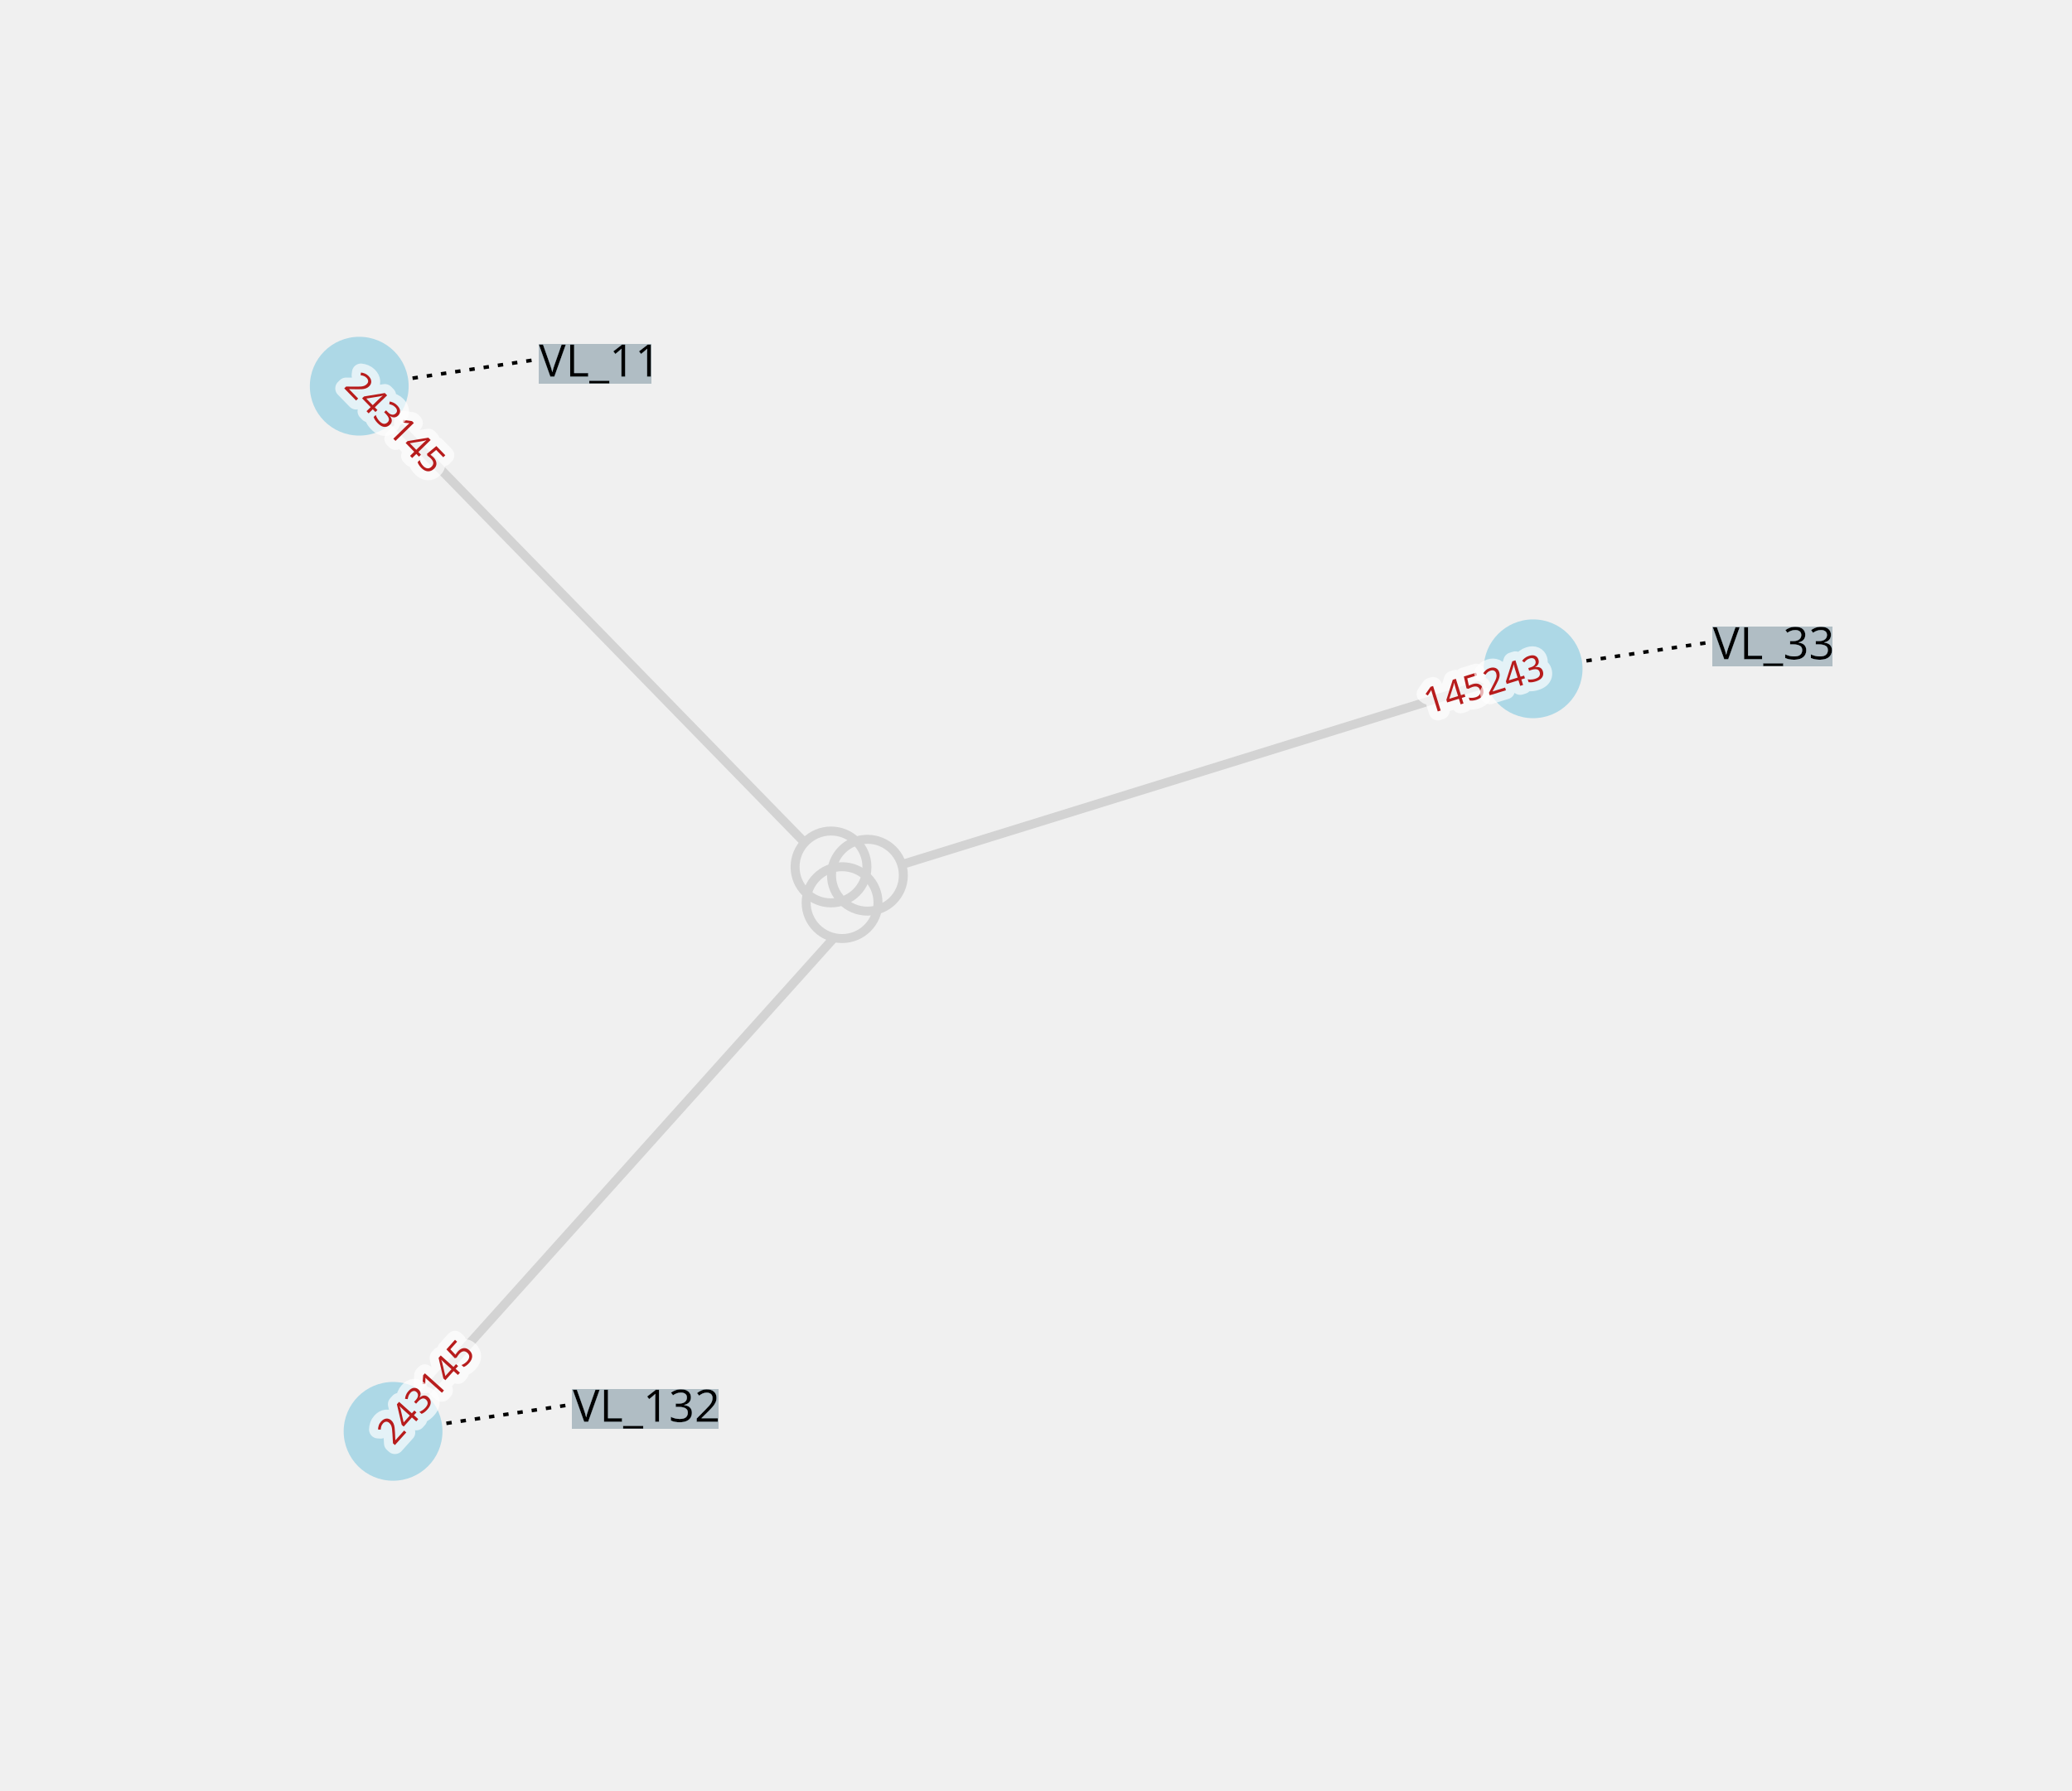
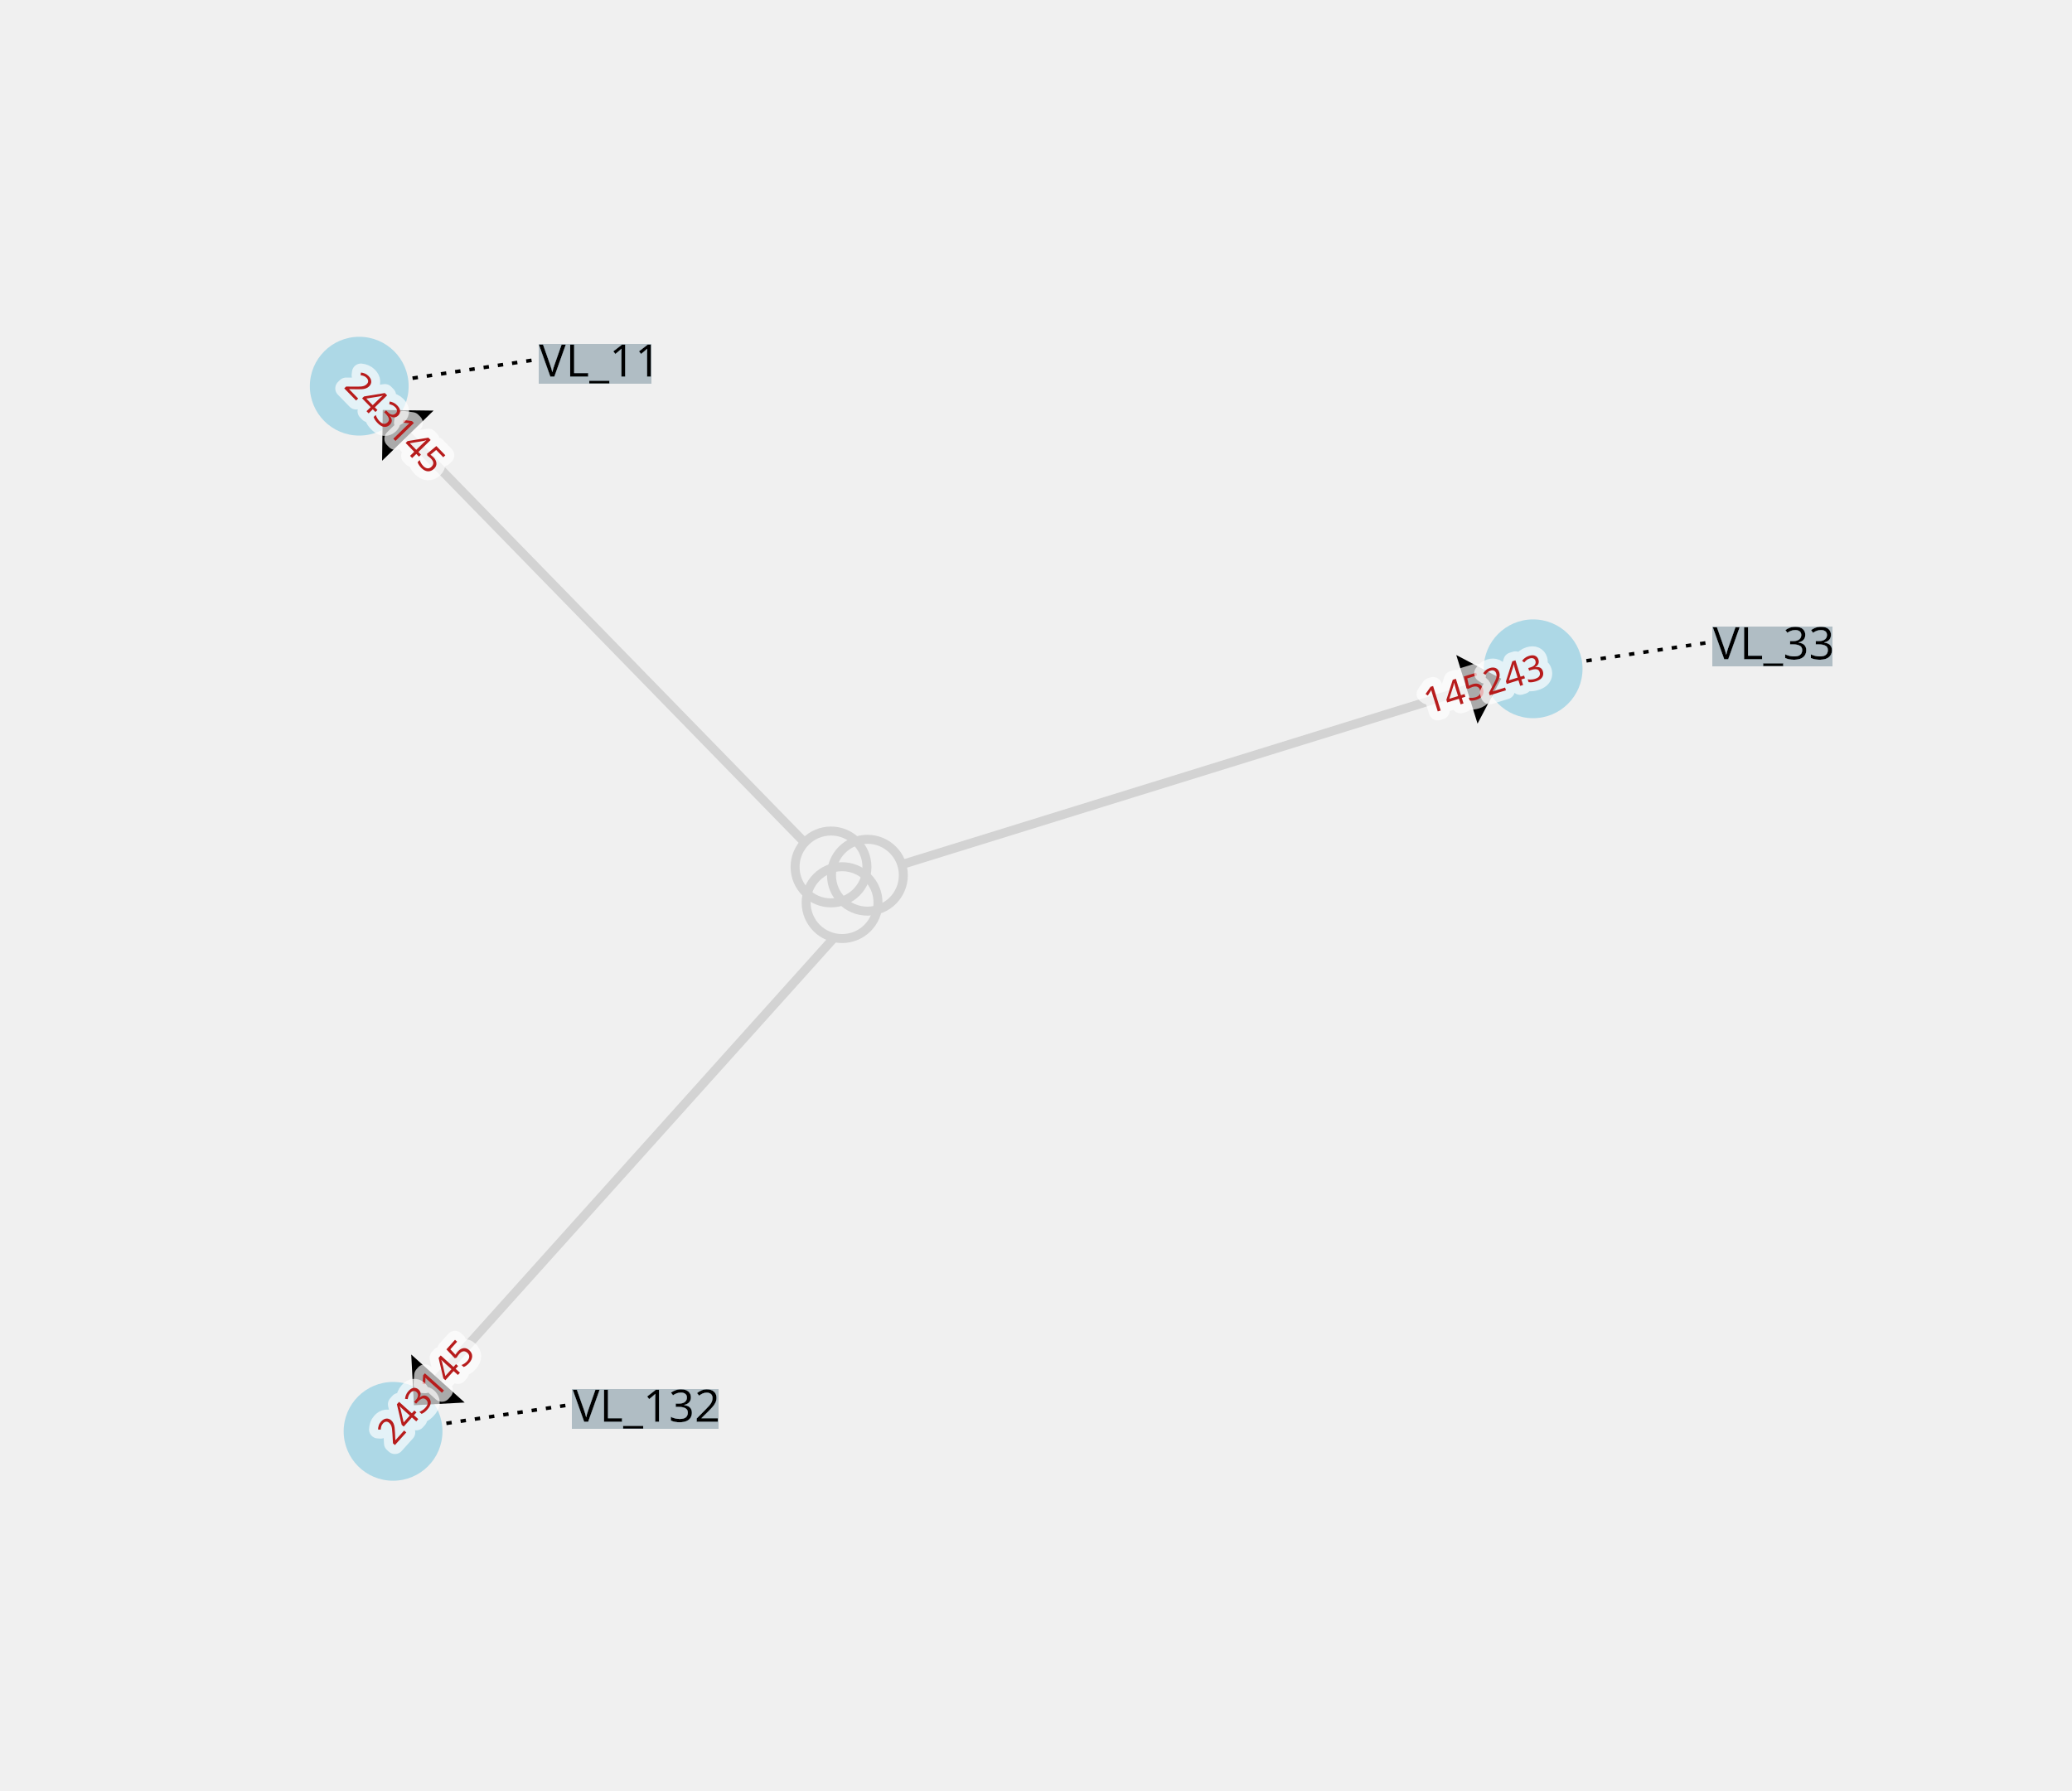
<svg xmlns="http://www.w3.org/2000/svg" width="800.00" height="691.36" viewBox="-398.78 -437.73 1153.52 996.87">
  <style>
.nad-branch-edges polyline, .nad-branch-edges path {stroke: var(--nad-vl-color, lightgrey); stroke-width: 5; fill: none}
.nad-branch-edges circle {stroke: var(--nad-vl-color, lightgrey); stroke-width: 5; fill: none}
.nad-3wt-edges polyline {stroke: var(--nad-vl-color, lightgrey); stroke-width: 5; fill: none}
.nad-text-edges {stroke: black; stroke-width: 2; stroke-dasharray: 3,5}
.nad-branch-edges .nad-disconnected polyline, .nad-3wt-edges .nad-disconnected polyline {stroke-dasharray: 10,10}
.nad-vl-nodes circle, .nad-vl-nodes path {fill: var(--nad-vl-color, lightblue)}
.nad-vl-nodes circle.nad-unknown-busnode {stroke: lightgrey; stroke-width: 5; stroke-dasharray: 5,5; fill: none}
.nad-hvdc-edge polyline.nad-hvdc {stroke: grey; stroke-width: 20}
.nad-3wt-nodes circle {stroke: var(--nad-vl-color, lightgrey); stroke-width: 5; fill: none}
.nad-state-out .nad-arrow-in {visibility: hidden}
.nad-state-in .nad-arrow-out {visibility: hidden}
.nad-active path {stroke: none; fill: #546e7a}
.nad-active {visibility: visible}
.nad-reactive {visibility: hidden}
.nad-reactive path {stroke: none; fill: #0277bd}
.nad-text-background {flood-color: #90a4aeaa}
.nad-text-nodes {font: 25px "Verdana"; fill: black; dominant-baseline: central}
.nad-edge-infos text {font: 20px "Verdana"; dominant-baseline:middle; stroke: #FFFFFFAA; stroke-width: 10; stroke-linejoin:round; paint-order: stroke}
.nad-edge-infos .nad-state-in text {fill: #b71c1c}
.nad-edge-infos .nad-state-out text {fill: #2e7d32}
.nad-vl0to30 {--nad-vl-color: #AFB42B}
.nad-vl30to50 {--nad-vl-color: #EF9A9A}
.nad-vl50to70 {--nad-vl-color: #9C27B0}
.nad-vl70to120 {--nad-vl-color: #E65100}
.nad-vl120to180 {--nad-vl-color: #00ACC1}
.nad-vl180to300 {--nad-vl-color: #2E7D32}
.nad-vl300to500 {--nad-vl-color: #D32F2F}
.nad-branch-edges .nad-overload polyline, .nad-branch-edges .nad-overload path {animation: line-blink 3s infinite}
.nad-vl-nodes .nad-overvoltage {animation: node-over-blink 3s infinite}
.nad-vl-nodes .nad-undervoltage {animation: node-under-blink 3s infinite}

@keyframes line-blink {
  0%, 80%, 100% {stroke: var(--nad-vl-color, black); stroke-width: 5}
  40% {stroke: #FFEB3B; stroke-width: 15}
}
@keyframes node-over-blink {
  0%, 80%, 100% {stroke: white; stroke-width: 0}
  40% {stroke: #ff5722; stroke-width: 15}
}
@keyframes node-under-blink {
  0%, 80%, 100% {stroke: white; stroke-width: 0}
  40% {stroke: #00BCD4; stroke-width: 15}
}
</style>
  <defs>
    <filter id="textBgFilter" x="0" y="0" width="1" height="1">
      <feFlood class="nad-text-background" />
      <feComposite in="SourceGraphic" operator="over" />
    </filter>
  </defs>
  <g class="nad-vl-nodes">
    <g transform="translate(-198.78,-222.73)" id="0" class="nad-vl0to30">
      <circle r="27.50" id="1" />
    </g>
    <g transform="translate(-179.95,359.14)" id="2" class="nad-vl120to180">
      <circle r="27.50" id="3" />
    </g>
    <g transform="translate(454.74,-65.39)" id="4" class="nad-vl30to50">
      <circle r="27.50" id="5" />
    </g>
  </g>
  <g class="nad-branch-edges" />
  <g class="nad-3wt-edges">
    <g id="7" class="nad-vl0to30">
      <polyline points="-180.89,-204.55 49.18,31.35" />
      <g class="nad-edge-infos" transform="translate(-178.72,-202.33)">
        <g class="nad-state-in">
          <g transform="rotate(135.72)">
-             <path class="nad-arrow-in" d="M-0.2 -0.1 H0.2 L0 0.1z" />
-             <path class="nad-arrow-out" d="M-0.05 0.1 H0.05 L0 -0.1z" />
+             <path class="nad-arrow-in" d="M-20 -10 H20 L0 10z" />
+             <path class="nad-arrow-out" d="M-5 10 H5 L0 -10z" />
          </g>
          <text transform="rotate(45.72)" x="0.20">145</text>
          <text transform="rotate(45.72)" x="-0.20" style="text-anchor:end">243</text>
        </g>
      </g>
    </g>
    <g id="8" class="nad-vl120to180">
      <polyline points="-163.72,339.48 65.60,84.29" />
      <g class="nad-edge-infos" transform="translate(-161.65,337.17)">
        <g class="nad-state-in">
          <g transform="rotate(41.94)">
-             <path class="nad-arrow-in" d="M-0.2 -0.1 H0.2 L0 0.1z" />
-             <path class="nad-arrow-out" d="M-0.05 0.1 H0.05 L0 -0.1z" />
+             <path class="nad-arrow-in" d="M-20 -10 H20 L0 10z" />
+             <path class="nad-arrow-out" d="M-5 10 H5 L0 -10z" />
          </g>
          <text transform="rotate(-48.06)" x="0.20">145</text>
          <text transform="rotate(-48.06)" x="-0.20" style="text-anchor:end">243</text>
        </g>
      </g>
    </g>
    <g id="9" class="nad-vl30to50">
      <polyline points="430.38,-57.84 103.24,43.60" />
      <g class="nad-edge-infos" transform="translate(427.42,-56.92)">
        <g class="nad-state-in">
          <g transform="rotate(-107.23)">
-             <path class="nad-arrow-in" d="M-0.2 -0.1 H0.2 L0 0.1z" />
-             <path class="nad-arrow-out" d="M-0.05 0.1 H0.05 L0 -0.1z" />
+             <path class="nad-arrow-in" d="M-20 -10 H20 L0 10z" />
+             <path class="nad-arrow-out" d="M-5 10 H5 L0 -10z" />
          </g>
          <text transform="rotate(-17.23)" x="-0.20" style="text-anchor:end">145</text>
          <text transform="rotate(-17.23)" x="0.20">243</text>
        </g>
      </g>
    </g>
  </g>
  <g class="nad-3wt-nodes">
    <g>
      <circle class="nad-vl0to30" cx="63.86" cy="44.93" r="20.00" />
      <circle class="nad-vl120to180" cx="70.02" cy="64.79" r="20.00" />
      <circle class="nad-vl30to50" cx="84.13" cy="49.53" r="20.00" />
    </g>
  </g>
  <g class="nad-text-edges">
    <polyline id="0_edge" points="-169.11,-227.18 -98.78,-237.73" />
    <polyline id="2_edge" points="-150.28,354.69 -79.95,344.14" />
    <polyline id="4_edge" points="484.41,-69.84 554.74,-80.39" />
  </g>
  <g class="nad-text-nodes">
    <text filter="url(#textBgFilter)" y="-237.73" x="-98.78">VL_11</text>
    <text filter="url(#textBgFilter)" y="344.14" x="-79.95">VL_132</text>
    <text filter="url(#textBgFilter)" y="-80.39" x="554.74">VL_33</text>
  </g>
</svg>
